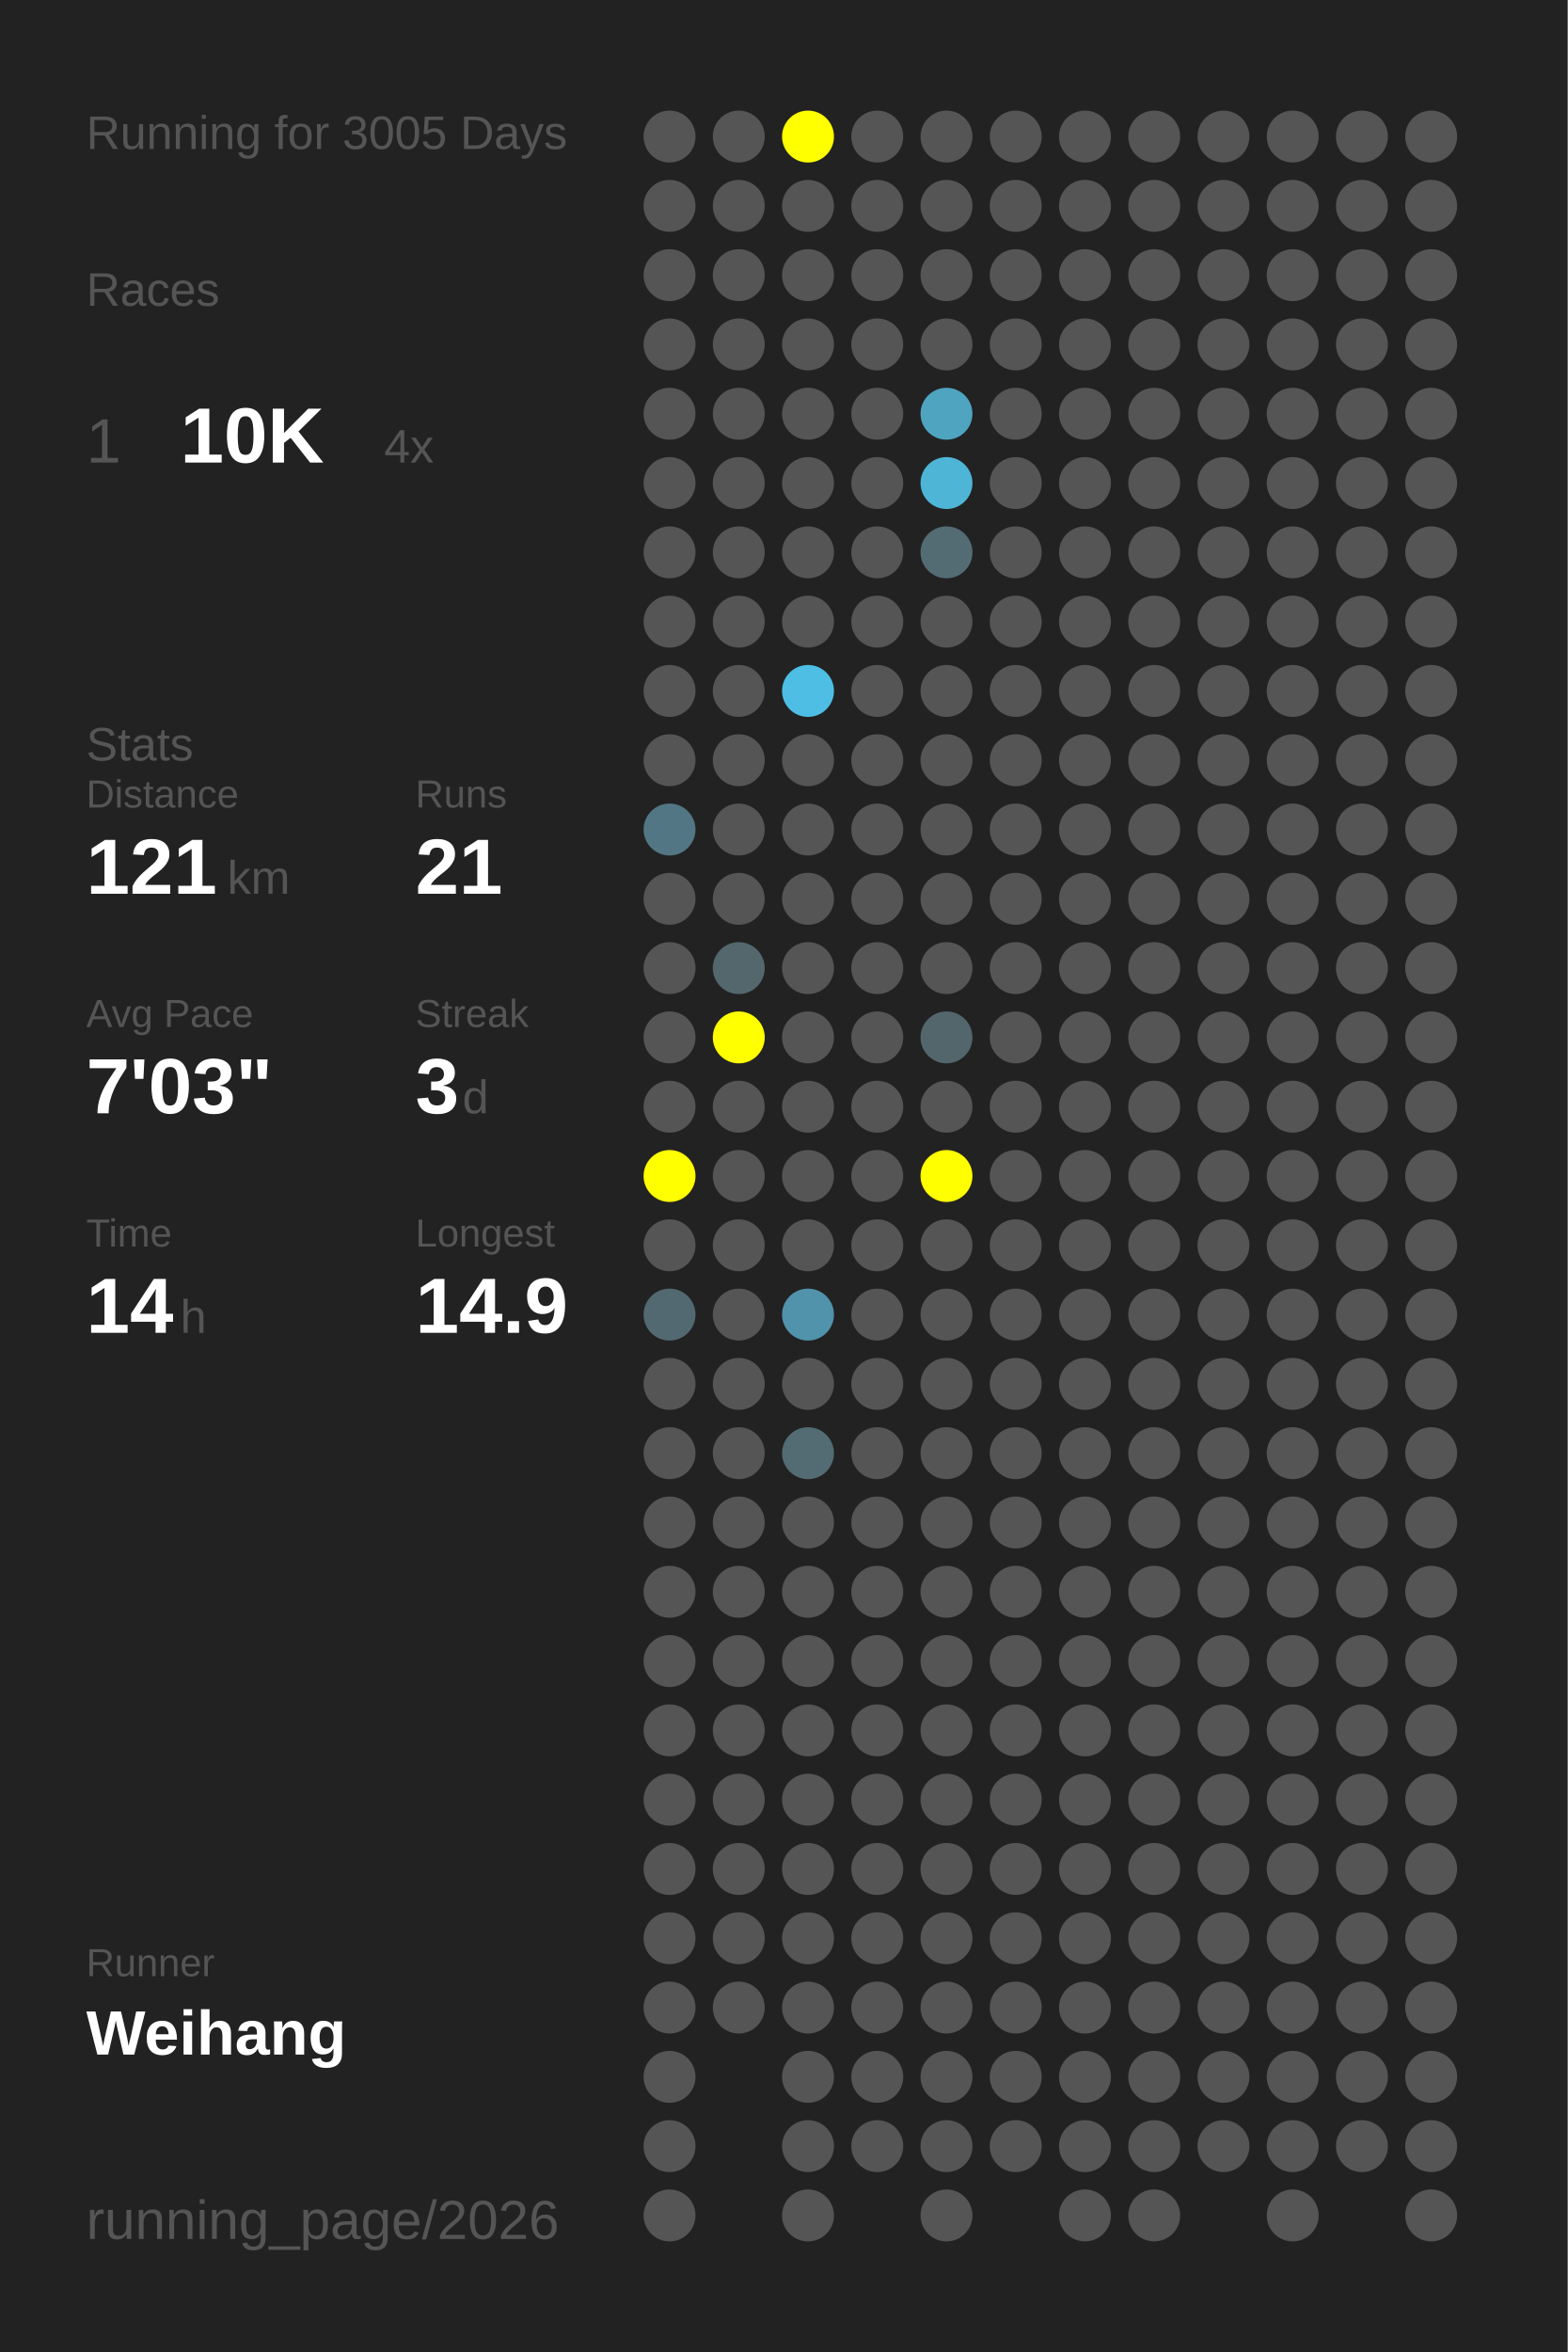
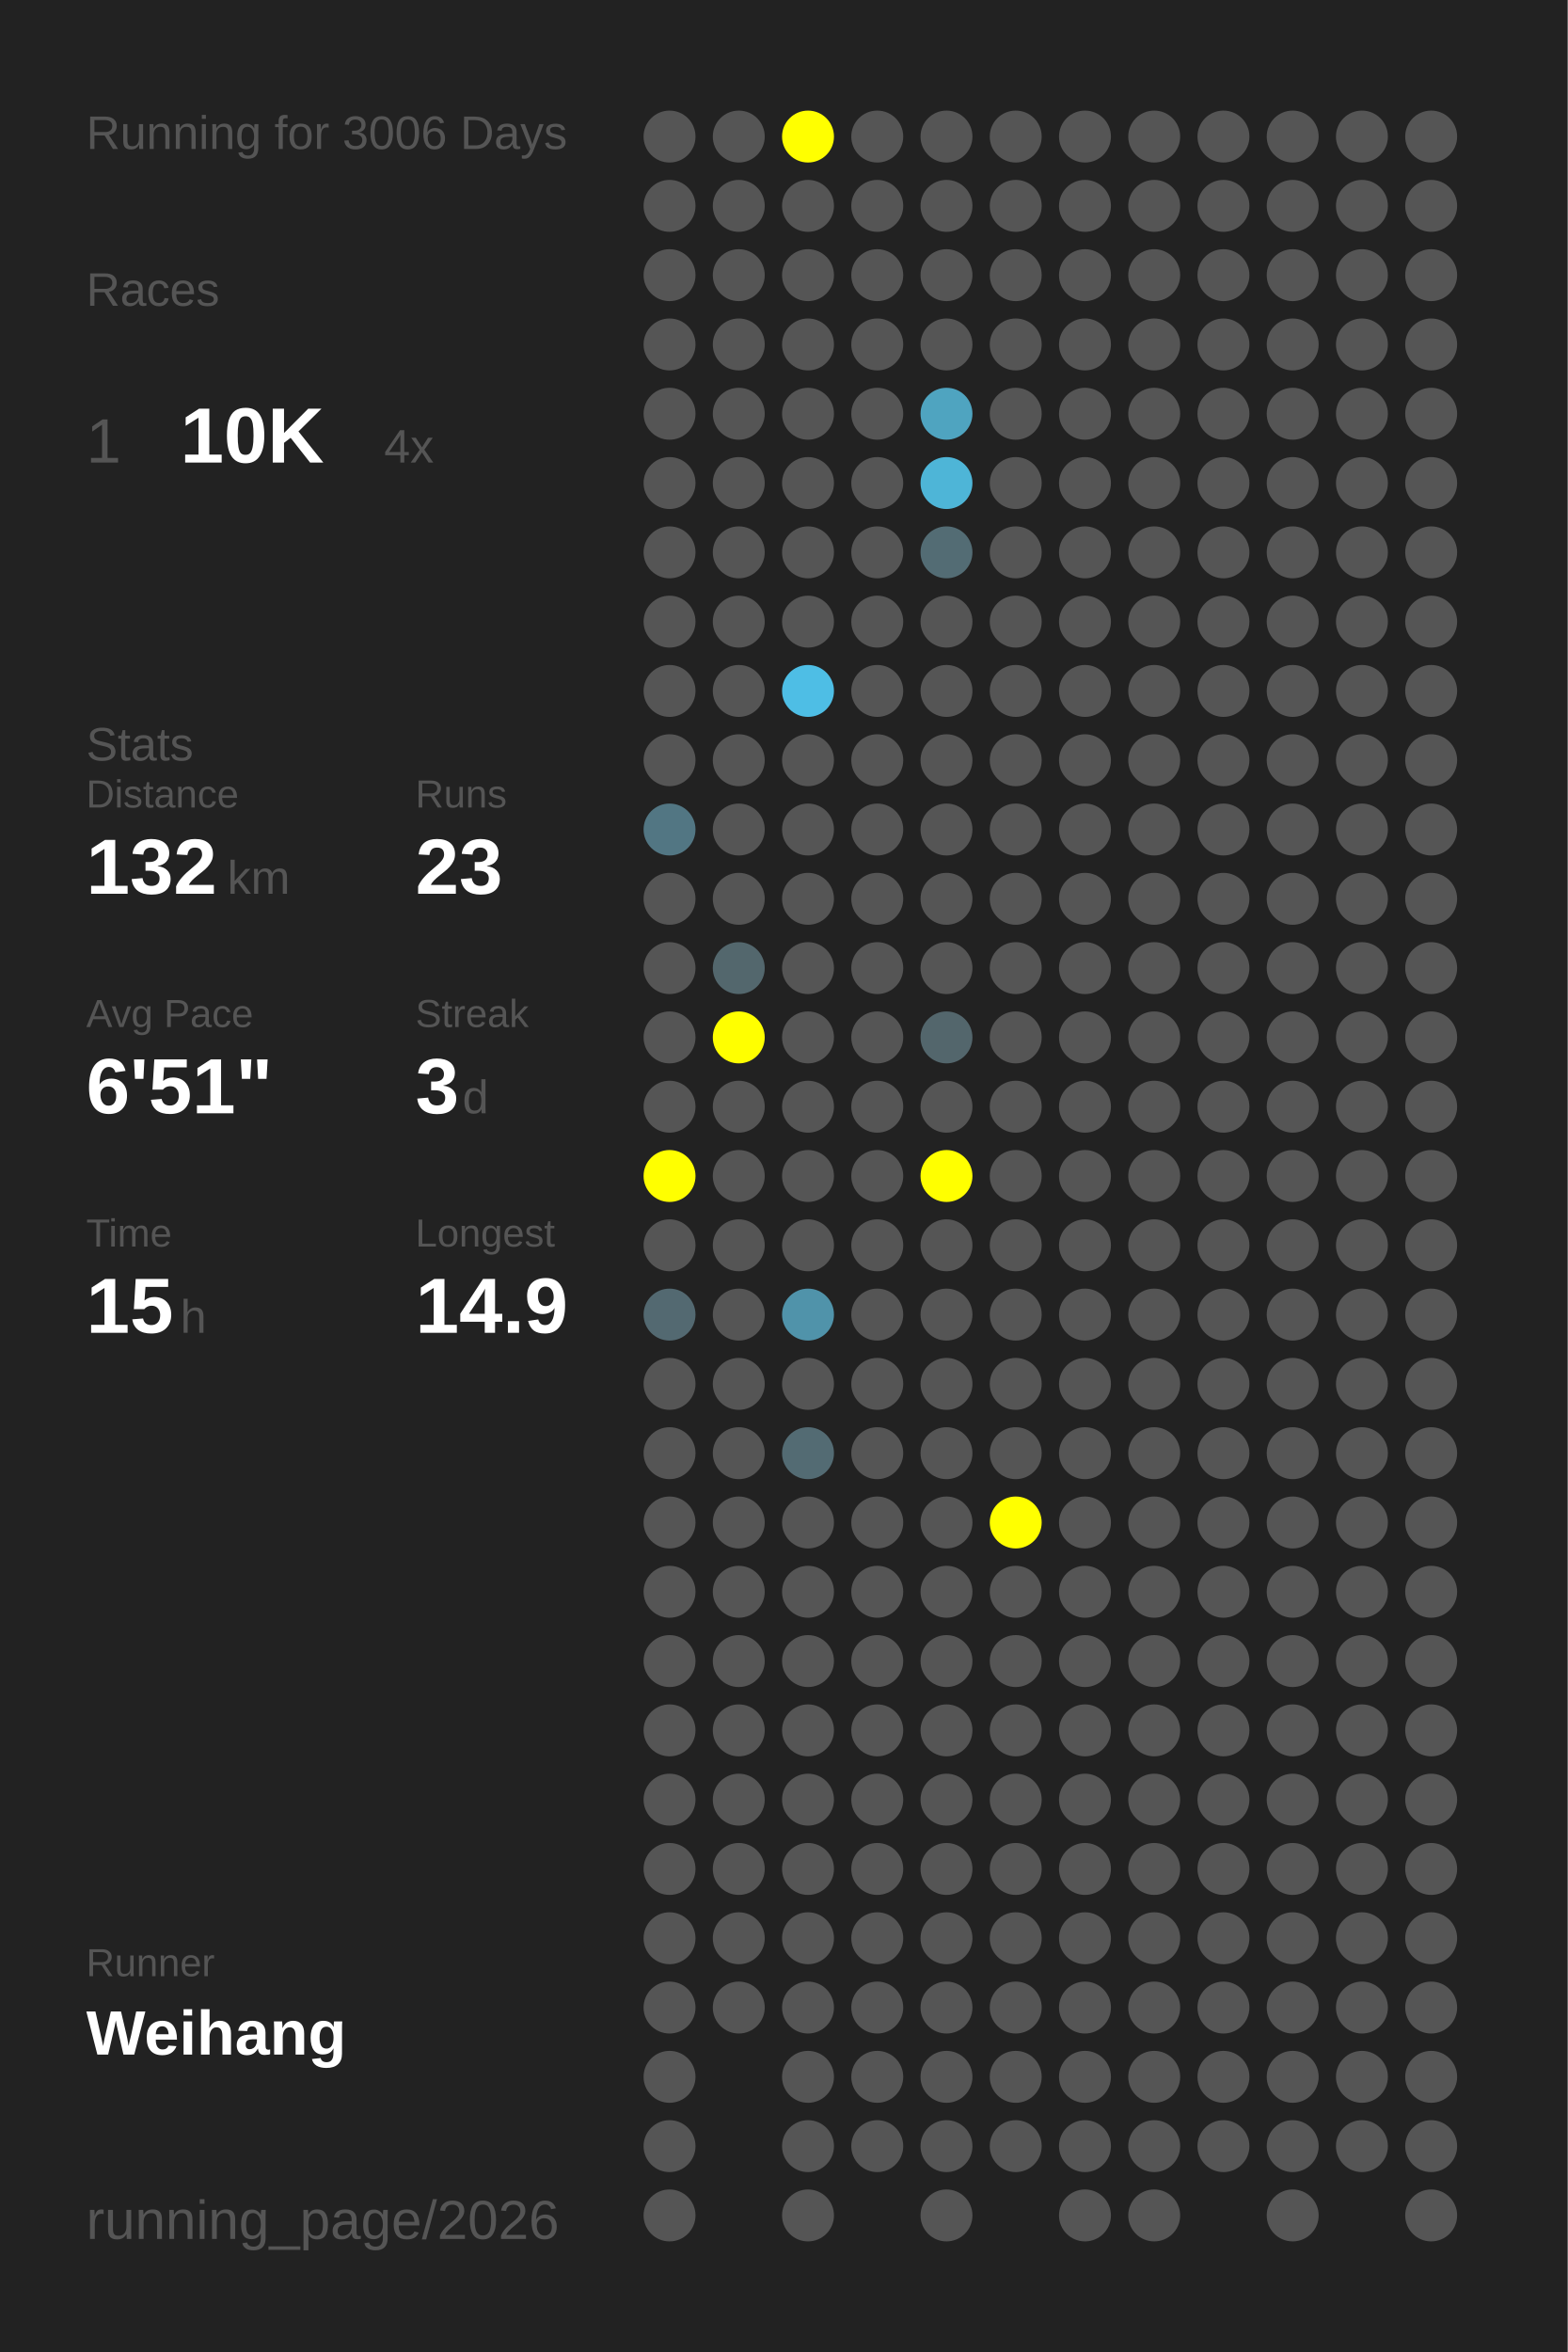
<svg xmlns="http://www.w3.org/2000/svg" baseProfile="full" height="300mm" version="1.1" viewBox="0,0,200,300" width="200mm">
  <defs />
  <rect fill="#222222" height="300" width="200" x="0" y="0" />
-   <text fill="#555555" style="font-size:6px; font-family:Arial;" x="11" y="19">Running for 3005 Days</text>
+   <text fill="#555555" style="font-size:6px; font-family:Arial;" x="11" y="19">Running for 3006 Days</text>
  <text fill="#555555" style="font-size:6px; font-family:Arial;" x="11" y="39">Races</text>
  <text fill="#555555" style="font-size:8px; font-family:Arial;" x="11" y="59">1</text>
  <text fill="#FFFFFF" style="font-size:10px; font-family:Arial; font-weight:bold;" x="23" y="59">10K</text>
  <text fill="#555555" style="font-size:6px; font-family:Arial;" x="49" y="59">4x</text>
  <text fill="#555555" style="font-size:6px; font-family:Arial;" x="11" y="97">Stats</text>
  <text fill="#555555" style="font-size:5px; font-family:Arial;" x="11" y="103">Distance</text>
-   <text fill="#FFFFFF" style="font-size:10px; font-family:Arial; font-weight:bold;" x="11" y="114">121</text>
+   <text fill="#FFFFFF" style="font-size:10px; font-family:Arial; font-weight:bold;" x="11" y="114">132</text>
  <text fill="#555555" style="font-size:6px; font-family:Arial;" x="29" y="114">km</text>
  <text fill="#555555" style="font-size:5px; font-family:Arial;" x="53" y="103">Runs</text>
-   <text fill="#FFFFFF" style="font-size:10px; font-family:Arial; font-weight:bold;" x="53" y="114">21</text>
+   <text fill="#FFFFFF" style="font-size:10px; font-family:Arial; font-weight:bold;" x="53" y="114">23</text>
  <text fill="#555555" style="font-size:5px; font-family:Arial;" x="11" y="131">Avg Pace</text>
-   <text fill="#FFFFFF" style="font-size:10px; font-family:Arial; font-weight:bold;" x="11" y="142">7'03"</text>
+   <text fill="#FFFFFF" style="font-size:10px; font-family:Arial; font-weight:bold;" x="11" y="142">6'51"</text>
  <text fill="#555555" style="font-size:5px; font-family:Arial;" x="53" y="131">Streak</text>
  <text fill="#FFFFFF" style="font-size:10px; font-family:Arial; font-weight:bold;" x="53" y="142">3</text>
  <text fill="#555555" style="font-size:6px; font-family:Arial;" x="59" y="142">d</text>
  <text fill="#555555" style="font-size:5px; font-family:Arial;" x="11" y="159">Time</text>
-   <text fill="#FFFFFF" style="font-size:10px; font-family:Arial; font-weight:bold;" x="11" y="170">14</text>
+   <text fill="#FFFFFF" style="font-size:10px; font-family:Arial; font-weight:bold;" x="11" y="170">15</text>
  <text fill="#555555" style="font-size:6px; font-family:Arial;" x="23" y="170">h</text>
  <text fill="#555555" style="font-size:5px; font-family:Arial;" x="53" y="159">Longest</text>
  <text fill="#FFFFFF" style="font-size:10px; font-family:Arial; font-weight:bold;" x="53" y="170">14.9</text>
  <text fill="#555555" style="font-size:5px; font-family:Arial;" x="11" y="252.065">Runner</text>
  <text fill="#FFFFFF" style="font-size:8px; font-family:Arial; font-weight:bold;" x="11" y="262.065">Weihang</text>
  <text fill="#555555" style="font-size:7px; font-family:Arial;" x="11" y="285.581">running_page/2026</text>
  <circle cx="85.417" cy="17.419" fill="#555555" r="3.312" />
  <circle cx="85.417" cy="26.258" fill="#555555" r="3.312" />
  <circle cx="85.417" cy="35.097" fill="#555555" r="3.312" />
  <circle cx="85.417" cy="43.935" fill="#555555" r="3.312" />
  <circle cx="85.417" cy="52.774" fill="#555555" r="3.312" />
  <circle cx="85.417" cy="61.613" fill="#555555" r="3.312" />
  <circle cx="85.417" cy="70.452" fill="#555555" r="3.312" />
  <circle cx="85.417" cy="79.29" fill="#555555" r="3.312" />
  <circle cx="85.417" cy="88.129" fill="#555555" r="3.312" />
  <circle cx="85.417" cy="96.968" fill="#555555" r="3.312" />
  <circle cx="85.417" cy="105.806" fill="#527683" r="3.312" />
  <circle cx="85.417" cy="114.645" fill="#555555" r="3.312" />
  <circle cx="85.417" cy="123.484" fill="#555555" r="3.312" />
  <circle cx="85.417" cy="132.323" fill="#555555" r="3.312" />
  <circle cx="85.417" cy="141.161" fill="#555555" r="3.312" />
  <circle cx="85.417" cy="150" fill="#FFFF00" r="3.312" />
  <circle cx="85.417" cy="158.839" fill="#555555" r="3.312" />
  <circle cx="85.417" cy="167.677" fill="#536971" r="3.312" />
  <circle cx="85.417" cy="176.516" fill="#555555" r="3.312" />
  <circle cx="85.417" cy="185.355" fill="#555555" r="3.312" />
  <circle cx="85.417" cy="194.194" fill="#555555" r="3.312" />
  <circle cx="85.417" cy="203.032" fill="#555555" r="3.312" />
  <circle cx="85.417" cy="211.871" fill="#555555" r="3.312" />
  <circle cx="85.417" cy="220.71" fill="#555555" r="3.312" />
  <circle cx="85.417" cy="229.548" fill="#555555" r="3.312" />
  <circle cx="85.417" cy="238.387" fill="#555555" r="3.312" />
  <circle cx="85.417" cy="247.226" fill="#555555" r="3.312" />
  <circle cx="85.417" cy="256.065" fill="#555555" r="3.312" />
  <circle cx="85.417" cy="264.903" fill="#555555" r="3.312" />
  <circle cx="85.417" cy="273.742" fill="#555555" r="3.312" />
  <circle cx="85.417" cy="282.581" fill="#555555" r="3.312" />
  <circle cx="94.25" cy="17.419" fill="#555555" r="3.312" />
  <circle cx="94.25" cy="26.258" fill="#555555" r="3.312" />
  <circle cx="94.25" cy="35.097" fill="#555555" r="3.312" />
  <circle cx="94.25" cy="43.935" fill="#555555" r="3.312" />
  <circle cx="94.25" cy="52.774" fill="#555555" r="3.312" />
  <circle cx="94.25" cy="61.613" fill="#555555" r="3.312" />
  <circle cx="94.25" cy="70.452" fill="#555555" r="3.312" />
  <circle cx="94.25" cy="79.29" fill="#555555" r="3.312" />
  <circle cx="94.25" cy="88.129" fill="#555555" r="3.312" />
  <circle cx="94.25" cy="96.968" fill="#555555" r="3.312" />
  <circle cx="94.25" cy="105.806" fill="#555555" r="3.312" />
  <circle cx="94.25" cy="114.645" fill="#555555" r="3.312" />
  <circle cx="94.25" cy="123.484" fill="#53676d" r="3.312" />
  <circle cx="94.25" cy="132.323" fill="#FFFF00" r="3.312" />
  <circle cx="94.25" cy="141.161" fill="#555555" r="3.312" />
  <circle cx="94.25" cy="150" fill="#555555" r="3.312" />
  <circle cx="94.25" cy="158.839" fill="#555555" r="3.312" />
  <circle cx="94.25" cy="167.677" fill="#555555" r="3.312" />
  <circle cx="94.25" cy="176.516" fill="#555555" r="3.312" />
  <circle cx="94.25" cy="185.355" fill="#555555" r="3.312" />
  <circle cx="94.25" cy="194.194" fill="#555555" r="3.312" />
  <circle cx="94.25" cy="203.032" fill="#555555" r="3.312" />
  <circle cx="94.25" cy="211.871" fill="#555555" r="3.312" />
  <circle cx="94.25" cy="220.71" fill="#555555" r="3.312" />
  <circle cx="94.25" cy="229.548" fill="#555555" r="3.312" />
  <circle cx="94.25" cy="238.387" fill="#555555" r="3.312" />
  <circle cx="94.25" cy="247.226" fill="#555555" r="3.312" />
  <circle cx="94.25" cy="256.065" fill="#555555" r="3.312" />
  <circle cx="103.083" cy="17.419" fill="#FFFF00" r="3.312" />
  <circle cx="103.083" cy="26.258" fill="#555555" r="3.312" />
  <circle cx="103.083" cy="35.097" fill="#555555" r="3.312" />
  <circle cx="103.083" cy="43.935" fill="#555555" r="3.312" />
  <circle cx="103.083" cy="52.774" fill="#555555" r="3.312" />
  <circle cx="103.083" cy="61.613" fill="#555555" r="3.312" />
  <circle cx="103.083" cy="70.452" fill="#555555" r="3.312" />
  <circle cx="103.083" cy="79.29" fill="#555555" r="3.312" />
  <circle cx="103.083" cy="88.129" fill="#4ebee5" r="3.312" />
  <circle cx="103.083" cy="96.968" fill="#555555" r="3.312" />
  <circle cx="103.083" cy="105.806" fill="#555555" r="3.312" />
  <circle cx="103.083" cy="114.645" fill="#555555" r="3.312" />
  <circle cx="103.083" cy="123.484" fill="#555555" r="3.312" />
  <circle cx="103.083" cy="132.323" fill="#555555" r="3.312" />
  <circle cx="103.083" cy="141.161" fill="#555555" r="3.312" />
  <circle cx="103.083" cy="150" fill="#555555" r="3.312" />
  <circle cx="103.083" cy="158.839" fill="#555555" r="3.312" />
  <circle cx="103.083" cy="167.677" fill="#5093aa" r="3.312" />
  <circle cx="103.083" cy="176.516" fill="#555555" r="3.312" />
  <circle cx="103.083" cy="185.355" fill="#536b73" r="3.312" />
  <circle cx="103.083" cy="194.194" fill="#555555" r="3.312" />
  <circle cx="103.083" cy="203.032" fill="#555555" r="3.312" />
  <circle cx="103.083" cy="211.871" fill="#555555" r="3.312" />
  <circle cx="103.083" cy="220.71" fill="#555555" r="3.312" />
  <circle cx="103.083" cy="229.548" fill="#555555" r="3.312" />
  <circle cx="103.083" cy="238.387" fill="#555555" r="3.312" />
  <circle cx="103.083" cy="247.226" fill="#555555" r="3.312" />
  <circle cx="103.083" cy="256.065" fill="#555555" r="3.312" />
  <circle cx="103.083" cy="264.903" fill="#555555" r="3.312" />
  <circle cx="103.083" cy="273.742" fill="#555555" r="3.312" />
  <circle cx="103.083" cy="282.581" fill="#555555" r="3.312" />
  <circle cx="111.917" cy="17.419" fill="#555555" r="3.312" />
  <circle cx="111.917" cy="26.258" fill="#555555" r="3.312" />
  <circle cx="111.917" cy="35.097" fill="#555555" r="3.312" />
  <circle cx="111.917" cy="43.935" fill="#555555" r="3.312" />
  <circle cx="111.917" cy="52.774" fill="#555555" r="3.312" />
  <circle cx="111.917" cy="61.613" fill="#555555" r="3.312" />
  <circle cx="111.917" cy="70.452" fill="#555555" r="3.312" />
  <circle cx="111.917" cy="79.29" fill="#555555" r="3.312" />
  <circle cx="111.917" cy="88.129" fill="#555555" r="3.312" />
  <circle cx="111.917" cy="96.968" fill="#555555" r="3.312" />
  <circle cx="111.917" cy="105.806" fill="#555555" r="3.312" />
  <circle cx="111.917" cy="114.645" fill="#555555" r="3.312" />
  <circle cx="111.917" cy="123.484" fill="#555555" r="3.312" />
  <circle cx="111.917" cy="132.323" fill="#555555" r="3.312" />
  <circle cx="111.917" cy="141.161" fill="#555555" r="3.312" />
  <circle cx="111.917" cy="150" fill="#555555" r="3.312" />
  <circle cx="111.917" cy="158.839" fill="#555555" r="3.312" />
  <circle cx="111.917" cy="167.677" fill="#555555" r="3.312" />
  <circle cx="111.917" cy="176.516" fill="#555555" r="3.312" />
  <circle cx="111.917" cy="185.355" fill="#555555" r="3.312" />
  <circle cx="111.917" cy="194.194" fill="#555555" r="3.312" />
  <circle cx="111.917" cy="203.032" fill="#555555" r="3.312" />
  <circle cx="111.917" cy="211.871" fill="#555555" r="3.312" />
  <circle cx="111.917" cy="220.71" fill="#555555" r="3.312" />
  <circle cx="111.917" cy="229.548" fill="#555555" r="3.312" />
  <circle cx="111.917" cy="238.387" fill="#555555" r="3.312" />
  <circle cx="111.917" cy="247.226" fill="#555555" r="3.312" />
  <circle cx="111.917" cy="256.065" fill="#555555" r="3.312" />
  <circle cx="111.917" cy="264.903" fill="#555555" r="3.312" />
  <circle cx="111.917" cy="273.742" fill="#555555" r="3.312" />
  <circle cx="120.75" cy="17.419" fill="#555555" r="3.312" />
  <circle cx="120.75" cy="26.258" fill="#555555" r="3.312" />
  <circle cx="120.75" cy="35.097" fill="#555555" r="3.312" />
  <circle cx="120.75" cy="43.935" fill="#555555" r="3.312" />
  <circle cx="120.75" cy="52.774" fill="#4fa4c0" r="3.312" />
  <circle cx="120.75" cy="61.613" fill="#4eb5d7" r="3.312" />
  <circle cx="120.75" cy="70.452" fill="#536c74" r="3.312" />
  <circle cx="120.75" cy="79.29" fill="#555555" r="3.312" />
  <circle cx="120.75" cy="88.129" fill="#555555" r="3.312" />
  <circle cx="120.75" cy="96.968" fill="#555555" r="3.312" />
  <circle cx="120.75" cy="105.806" fill="#555555" r="3.312" />
  <circle cx="120.75" cy="114.645" fill="#555555" r="3.312" />
  <circle cx="120.75" cy="123.484" fill="#555555" r="3.312" />
  <circle cx="120.75" cy="132.323" fill="#53666c" r="3.312" />
  <circle cx="120.75" cy="141.161" fill="#555555" r="3.312" />
  <circle cx="120.75" cy="150" fill="#FFFF00" r="3.312" />
  <circle cx="120.75" cy="158.839" fill="#555555" r="3.312" />
  <circle cx="120.75" cy="167.677" fill="#555555" r="3.312" />
  <circle cx="120.75" cy="176.516" fill="#555555" r="3.312" />
  <circle cx="120.75" cy="185.355" fill="#555555" r="3.312" />
  <circle cx="120.75" cy="194.194" fill="#555555" r="3.312" />
  <circle cx="120.75" cy="203.032" fill="#555555" r="3.312" />
  <circle cx="120.75" cy="211.871" fill="#555555" r="3.312" />
  <circle cx="120.75" cy="220.71" fill="#555555" r="3.312" />
  <circle cx="120.75" cy="229.548" fill="#555555" r="3.312" />
  <circle cx="120.75" cy="238.387" fill="#555555" r="3.312" />
  <circle cx="120.75" cy="247.226" fill="#555555" r="3.312" />
  <circle cx="120.75" cy="256.065" fill="#555555" r="3.312" />
  <circle cx="120.75" cy="264.903" fill="#555555" r="3.312" />
  <circle cx="120.75" cy="273.742" fill="#555555" r="3.312" />
  <circle cx="120.75" cy="282.581" fill="#555555" r="3.312" />
  <circle cx="129.583" cy="17.419" fill="#555555" r="3.312" />
  <circle cx="129.583" cy="26.258" fill="#555555" r="3.312" />
  <circle cx="129.583" cy="35.097" fill="#555555" r="3.312" />
  <circle cx="129.583" cy="43.935" fill="#555555" r="3.312" />
  <circle cx="129.583" cy="52.774" fill="#555555" r="3.312" />
  <circle cx="129.583" cy="61.613" fill="#555555" r="3.312" />
  <circle cx="129.583" cy="70.452" fill="#555555" r="3.312" />
  <circle cx="129.583" cy="79.29" fill="#555555" r="3.312" />
  <circle cx="129.583" cy="88.129" fill="#555555" r="3.312" />
  <circle cx="129.583" cy="96.968" fill="#555555" r="3.312" />
  <circle cx="129.583" cy="105.806" fill="#555555" r="3.312" />
  <circle cx="129.583" cy="114.645" fill="#555555" r="3.312" />
  <circle cx="129.583" cy="123.484" fill="#555555" r="3.312" />
  <circle cx="129.583" cy="132.323" fill="#555555" r="3.312" />
  <circle cx="129.583" cy="141.161" fill="#555555" r="3.312" />
  <circle cx="129.583" cy="150" fill="#555555" r="3.312" />
  <circle cx="129.583" cy="158.839" fill="#555555" r="3.312" />
  <circle cx="129.583" cy="167.677" fill="#555555" r="3.312" />
  <circle cx="129.583" cy="176.516" fill="#555555" r="3.312" />
  <circle cx="129.583" cy="185.355" fill="#555555" r="3.312" />
-   <circle cx="129.583" cy="194.194" fill="#555555" r="3.312" />
+   <circle cx="129.583" cy="194.194" fill="#FFFF00" r="3.312" />
  <circle cx="129.583" cy="203.032" fill="#555555" r="3.312" />
  <circle cx="129.583" cy="211.871" fill="#555555" r="3.312" />
  <circle cx="129.583" cy="220.71" fill="#555555" r="3.312" />
  <circle cx="129.583" cy="229.548" fill="#555555" r="3.312" />
  <circle cx="129.583" cy="238.387" fill="#555555" r="3.312" />
  <circle cx="129.583" cy="247.226" fill="#555555" r="3.312" />
  <circle cx="129.583" cy="256.065" fill="#555555" r="3.312" />
  <circle cx="129.583" cy="264.903" fill="#555555" r="3.312" />
  <circle cx="129.583" cy="273.742" fill="#555555" r="3.312" />
  <circle cx="138.417" cy="17.419" fill="#555555" r="3.312" />
  <circle cx="138.417" cy="26.258" fill="#555555" r="3.312" />
  <circle cx="138.417" cy="35.097" fill="#555555" r="3.312" />
  <circle cx="138.417" cy="43.935" fill="#555555" r="3.312" />
  <circle cx="138.417" cy="52.774" fill="#555555" r="3.312" />
  <circle cx="138.417" cy="61.613" fill="#555555" r="3.312" />
  <circle cx="138.417" cy="70.452" fill="#555555" r="3.312" />
  <circle cx="138.417" cy="79.29" fill="#555555" r="3.312" />
  <circle cx="138.417" cy="88.129" fill="#555555" r="3.312" />
  <circle cx="138.417" cy="96.968" fill="#555555" r="3.312" />
  <circle cx="138.417" cy="105.806" fill="#555555" r="3.312" />
  <circle cx="138.417" cy="114.645" fill="#555555" r="3.312" />
  <circle cx="138.417" cy="123.484" fill="#555555" r="3.312" />
  <circle cx="138.417" cy="132.323" fill="#555555" r="3.312" />
  <circle cx="138.417" cy="141.161" fill="#555555" r="3.312" />
  <circle cx="138.417" cy="150" fill="#555555" r="3.312" />
  <circle cx="138.417" cy="158.839" fill="#555555" r="3.312" />
  <circle cx="138.417" cy="167.677" fill="#555555" r="3.312" />
  <circle cx="138.417" cy="176.516" fill="#555555" r="3.312" />
  <circle cx="138.417" cy="185.355" fill="#555555" r="3.312" />
  <circle cx="138.417" cy="194.194" fill="#555555" r="3.312" />
  <circle cx="138.417" cy="203.032" fill="#555555" r="3.312" />
  <circle cx="138.417" cy="211.871" fill="#555555" r="3.312" />
  <circle cx="138.417" cy="220.71" fill="#555555" r="3.312" />
  <circle cx="138.417" cy="229.548" fill="#555555" r="3.312" />
  <circle cx="138.417" cy="238.387" fill="#555555" r="3.312" />
  <circle cx="138.417" cy="247.226" fill="#555555" r="3.312" />
  <circle cx="138.417" cy="256.065" fill="#555555" r="3.312" />
  <circle cx="138.417" cy="264.903" fill="#555555" r="3.312" />
  <circle cx="138.417" cy="273.742" fill="#555555" r="3.312" />
  <circle cx="138.417" cy="282.581" fill="#555555" r="3.312" />
  <circle cx="147.25" cy="17.419" fill="#555555" r="3.312" />
  <circle cx="147.25" cy="26.258" fill="#555555" r="3.312" />
  <circle cx="147.25" cy="35.097" fill="#555555" r="3.312" />
  <circle cx="147.25" cy="43.935" fill="#555555" r="3.312" />
  <circle cx="147.25" cy="52.774" fill="#555555" r="3.312" />
  <circle cx="147.25" cy="61.613" fill="#555555" r="3.312" />
  <circle cx="147.25" cy="70.452" fill="#555555" r="3.312" />
  <circle cx="147.25" cy="79.29" fill="#555555" r="3.312" />
  <circle cx="147.25" cy="88.129" fill="#555555" r="3.312" />
  <circle cx="147.25" cy="96.968" fill="#555555" r="3.312" />
  <circle cx="147.25" cy="105.806" fill="#555555" r="3.312" />
  <circle cx="147.25" cy="114.645" fill="#555555" r="3.312" />
  <circle cx="147.25" cy="123.484" fill="#555555" r="3.312" />
  <circle cx="147.25" cy="132.323" fill="#555555" r="3.312" />
  <circle cx="147.25" cy="141.161" fill="#555555" r="3.312" />
  <circle cx="147.25" cy="150" fill="#555555" r="3.312" />
  <circle cx="147.25" cy="158.839" fill="#555555" r="3.312" />
  <circle cx="147.25" cy="167.677" fill="#555555" r="3.312" />
  <circle cx="147.25" cy="176.516" fill="#555555" r="3.312" />
  <circle cx="147.25" cy="185.355" fill="#555555" r="3.312" />
  <circle cx="147.25" cy="194.194" fill="#555555" r="3.312" />
  <circle cx="147.25" cy="203.032" fill="#555555" r="3.312" />
  <circle cx="147.25" cy="211.871" fill="#555555" r="3.312" />
  <circle cx="147.25" cy="220.71" fill="#555555" r="3.312" />
  <circle cx="147.25" cy="229.548" fill="#555555" r="3.312" />
  <circle cx="147.25" cy="238.387" fill="#555555" r="3.312" />
  <circle cx="147.25" cy="247.226" fill="#555555" r="3.312" />
  <circle cx="147.25" cy="256.065" fill="#555555" r="3.312" />
  <circle cx="147.25" cy="264.903" fill="#555555" r="3.312" />
  <circle cx="147.25" cy="273.742" fill="#555555" r="3.312" />
  <circle cx="147.25" cy="282.581" fill="#555555" r="3.312" />
  <circle cx="156.083" cy="17.419" fill="#555555" r="3.312" />
  <circle cx="156.083" cy="26.258" fill="#555555" r="3.312" />
  <circle cx="156.083" cy="35.097" fill="#555555" r="3.312" />
  <circle cx="156.083" cy="43.935" fill="#555555" r="3.312" />
  <circle cx="156.083" cy="52.774" fill="#555555" r="3.312" />
  <circle cx="156.083" cy="61.613" fill="#555555" r="3.312" />
  <circle cx="156.083" cy="70.452" fill="#555555" r="3.312" />
  <circle cx="156.083" cy="79.29" fill="#555555" r="3.312" />
  <circle cx="156.083" cy="88.129" fill="#555555" r="3.312" />
  <circle cx="156.083" cy="96.968" fill="#555555" r="3.312" />
  <circle cx="156.083" cy="105.806" fill="#555555" r="3.312" />
  <circle cx="156.083" cy="114.645" fill="#555555" r="3.312" />
  <circle cx="156.083" cy="123.484" fill="#555555" r="3.312" />
  <circle cx="156.083" cy="132.323" fill="#555555" r="3.312" />
  <circle cx="156.083" cy="141.161" fill="#555555" r="3.312" />
  <circle cx="156.083" cy="150" fill="#555555" r="3.312" />
  <circle cx="156.083" cy="158.839" fill="#555555" r="3.312" />
  <circle cx="156.083" cy="167.677" fill="#555555" r="3.312" />
  <circle cx="156.083" cy="176.516" fill="#555555" r="3.312" />
  <circle cx="156.083" cy="185.355" fill="#555555" r="3.312" />
  <circle cx="156.083" cy="194.194" fill="#555555" r="3.312" />
  <circle cx="156.083" cy="203.032" fill="#555555" r="3.312" />
  <circle cx="156.083" cy="211.871" fill="#555555" r="3.312" />
  <circle cx="156.083" cy="220.71" fill="#555555" r="3.312" />
  <circle cx="156.083" cy="229.548" fill="#555555" r="3.312" />
  <circle cx="156.083" cy="238.387" fill="#555555" r="3.312" />
  <circle cx="156.083" cy="247.226" fill="#555555" r="3.312" />
  <circle cx="156.083" cy="256.065" fill="#555555" r="3.312" />
  <circle cx="156.083" cy="264.903" fill="#555555" r="3.312" />
  <circle cx="156.083" cy="273.742" fill="#555555" r="3.312" />
  <circle cx="164.917" cy="17.419" fill="#555555" r="3.312" />
  <circle cx="164.917" cy="26.258" fill="#555555" r="3.312" />
  <circle cx="164.917" cy="35.097" fill="#555555" r="3.312" />
  <circle cx="164.917" cy="43.935" fill="#555555" r="3.312" />
  <circle cx="164.917" cy="52.774" fill="#555555" r="3.312" />
  <circle cx="164.917" cy="61.613" fill="#555555" r="3.312" />
  <circle cx="164.917" cy="70.452" fill="#555555" r="3.312" />
  <circle cx="164.917" cy="79.29" fill="#555555" r="3.312" />
  <circle cx="164.917" cy="88.129" fill="#555555" r="3.312" />
  <circle cx="164.917" cy="96.968" fill="#555555" r="3.312" />
  <circle cx="164.917" cy="105.806" fill="#555555" r="3.312" />
  <circle cx="164.917" cy="114.645" fill="#555555" r="3.312" />
  <circle cx="164.917" cy="123.484" fill="#555555" r="3.312" />
  <circle cx="164.917" cy="132.323" fill="#555555" r="3.312" />
  <circle cx="164.917" cy="141.161" fill="#555555" r="3.312" />
  <circle cx="164.917" cy="150" fill="#555555" r="3.312" />
  <circle cx="164.917" cy="158.839" fill="#555555" r="3.312" />
  <circle cx="164.917" cy="167.677" fill="#555555" r="3.312" />
  <circle cx="164.917" cy="176.516" fill="#555555" r="3.312" />
  <circle cx="164.917" cy="185.355" fill="#555555" r="3.312" />
  <circle cx="164.917" cy="194.194" fill="#555555" r="3.312" />
  <circle cx="164.917" cy="203.032" fill="#555555" r="3.312" />
  <circle cx="164.917" cy="211.871" fill="#555555" r="3.312" />
  <circle cx="164.917" cy="220.71" fill="#555555" r="3.312" />
  <circle cx="164.917" cy="229.548" fill="#555555" r="3.312" />
  <circle cx="164.917" cy="238.387" fill="#555555" r="3.312" />
  <circle cx="164.917" cy="247.226" fill="#555555" r="3.312" />
  <circle cx="164.917" cy="256.065" fill="#555555" r="3.312" />
  <circle cx="164.917" cy="264.903" fill="#555555" r="3.312" />
  <circle cx="164.917" cy="273.742" fill="#555555" r="3.312" />
  <circle cx="164.917" cy="282.581" fill="#555555" r="3.312" />
  <circle cx="173.75" cy="17.419" fill="#555555" r="3.312" />
  <circle cx="173.75" cy="26.258" fill="#555555" r="3.312" />
  <circle cx="173.75" cy="35.097" fill="#555555" r="3.312" />
  <circle cx="173.75" cy="43.935" fill="#555555" r="3.312" />
  <circle cx="173.75" cy="52.774" fill="#555555" r="3.312" />
  <circle cx="173.75" cy="61.613" fill="#555555" r="3.312" />
  <circle cx="173.75" cy="70.452" fill="#555555" r="3.312" />
  <circle cx="173.75" cy="79.29" fill="#555555" r="3.312" />
  <circle cx="173.75" cy="88.129" fill="#555555" r="3.312" />
  <circle cx="173.75" cy="96.968" fill="#555555" r="3.312" />
  <circle cx="173.75" cy="105.806" fill="#555555" r="3.312" />
  <circle cx="173.75" cy="114.645" fill="#555555" r="3.312" />
  <circle cx="173.75" cy="123.484" fill="#555555" r="3.312" />
  <circle cx="173.75" cy="132.323" fill="#555555" r="3.312" />
  <circle cx="173.75" cy="141.161" fill="#555555" r="3.312" />
  <circle cx="173.75" cy="150" fill="#555555" r="3.312" />
  <circle cx="173.75" cy="158.839" fill="#555555" r="3.312" />
  <circle cx="173.75" cy="167.677" fill="#555555" r="3.312" />
  <circle cx="173.75" cy="176.516" fill="#555555" r="3.312" />
  <circle cx="173.75" cy="185.355" fill="#555555" r="3.312" />
  <circle cx="173.75" cy="194.194" fill="#555555" r="3.312" />
  <circle cx="173.75" cy="203.032" fill="#555555" r="3.312" />
  <circle cx="173.75" cy="211.871" fill="#555555" r="3.312" />
  <circle cx="173.75" cy="220.71" fill="#555555" r="3.312" />
  <circle cx="173.75" cy="229.548" fill="#555555" r="3.312" />
  <circle cx="173.75" cy="238.387" fill="#555555" r="3.312" />
  <circle cx="173.75" cy="247.226" fill="#555555" r="3.312" />
  <circle cx="173.75" cy="256.065" fill="#555555" r="3.312" />
  <circle cx="173.75" cy="264.903" fill="#555555" r="3.312" />
  <circle cx="173.75" cy="273.742" fill="#555555" r="3.312" />
  <circle cx="182.583" cy="17.419" fill="#555555" r="3.312" />
  <circle cx="182.583" cy="26.258" fill="#555555" r="3.312" />
  <circle cx="182.583" cy="35.097" fill="#555555" r="3.312" />
  <circle cx="182.583" cy="43.935" fill="#555555" r="3.312" />
  <circle cx="182.583" cy="52.774" fill="#555555" r="3.312" />
  <circle cx="182.583" cy="61.613" fill="#555555" r="3.312" />
  <circle cx="182.583" cy="70.452" fill="#555555" r="3.312" />
  <circle cx="182.583" cy="79.29" fill="#555555" r="3.312" />
  <circle cx="182.583" cy="88.129" fill="#555555" r="3.312" />
  <circle cx="182.583" cy="96.968" fill="#555555" r="3.312" />
  <circle cx="182.583" cy="105.806" fill="#555555" r="3.312" />
  <circle cx="182.583" cy="114.645" fill="#555555" r="3.312" />
  <circle cx="182.583" cy="123.484" fill="#555555" r="3.312" />
  <circle cx="182.583" cy="132.323" fill="#555555" r="3.312" />
  <circle cx="182.583" cy="141.161" fill="#555555" r="3.312" />
  <circle cx="182.583" cy="150" fill="#555555" r="3.312" />
  <circle cx="182.583" cy="158.839" fill="#555555" r="3.312" />
  <circle cx="182.583" cy="167.677" fill="#555555" r="3.312" />
  <circle cx="182.583" cy="176.516" fill="#555555" r="3.312" />
  <circle cx="182.583" cy="185.355" fill="#555555" r="3.312" />
  <circle cx="182.583" cy="194.194" fill="#555555" r="3.312" />
  <circle cx="182.583" cy="203.032" fill="#555555" r="3.312" />
  <circle cx="182.583" cy="211.871" fill="#555555" r="3.312" />
  <circle cx="182.583" cy="220.71" fill="#555555" r="3.312" />
  <circle cx="182.583" cy="229.548" fill="#555555" r="3.312" />
  <circle cx="182.583" cy="238.387" fill="#555555" r="3.312" />
  <circle cx="182.583" cy="247.226" fill="#555555" r="3.312" />
  <circle cx="182.583" cy="256.065" fill="#555555" r="3.312" />
  <circle cx="182.583" cy="264.903" fill="#555555" r="3.312" />
  <circle cx="182.583" cy="273.742" fill="#555555" r="3.312" />
  <circle cx="182.583" cy="282.581" fill="#555555" r="3.312" />
</svg>
